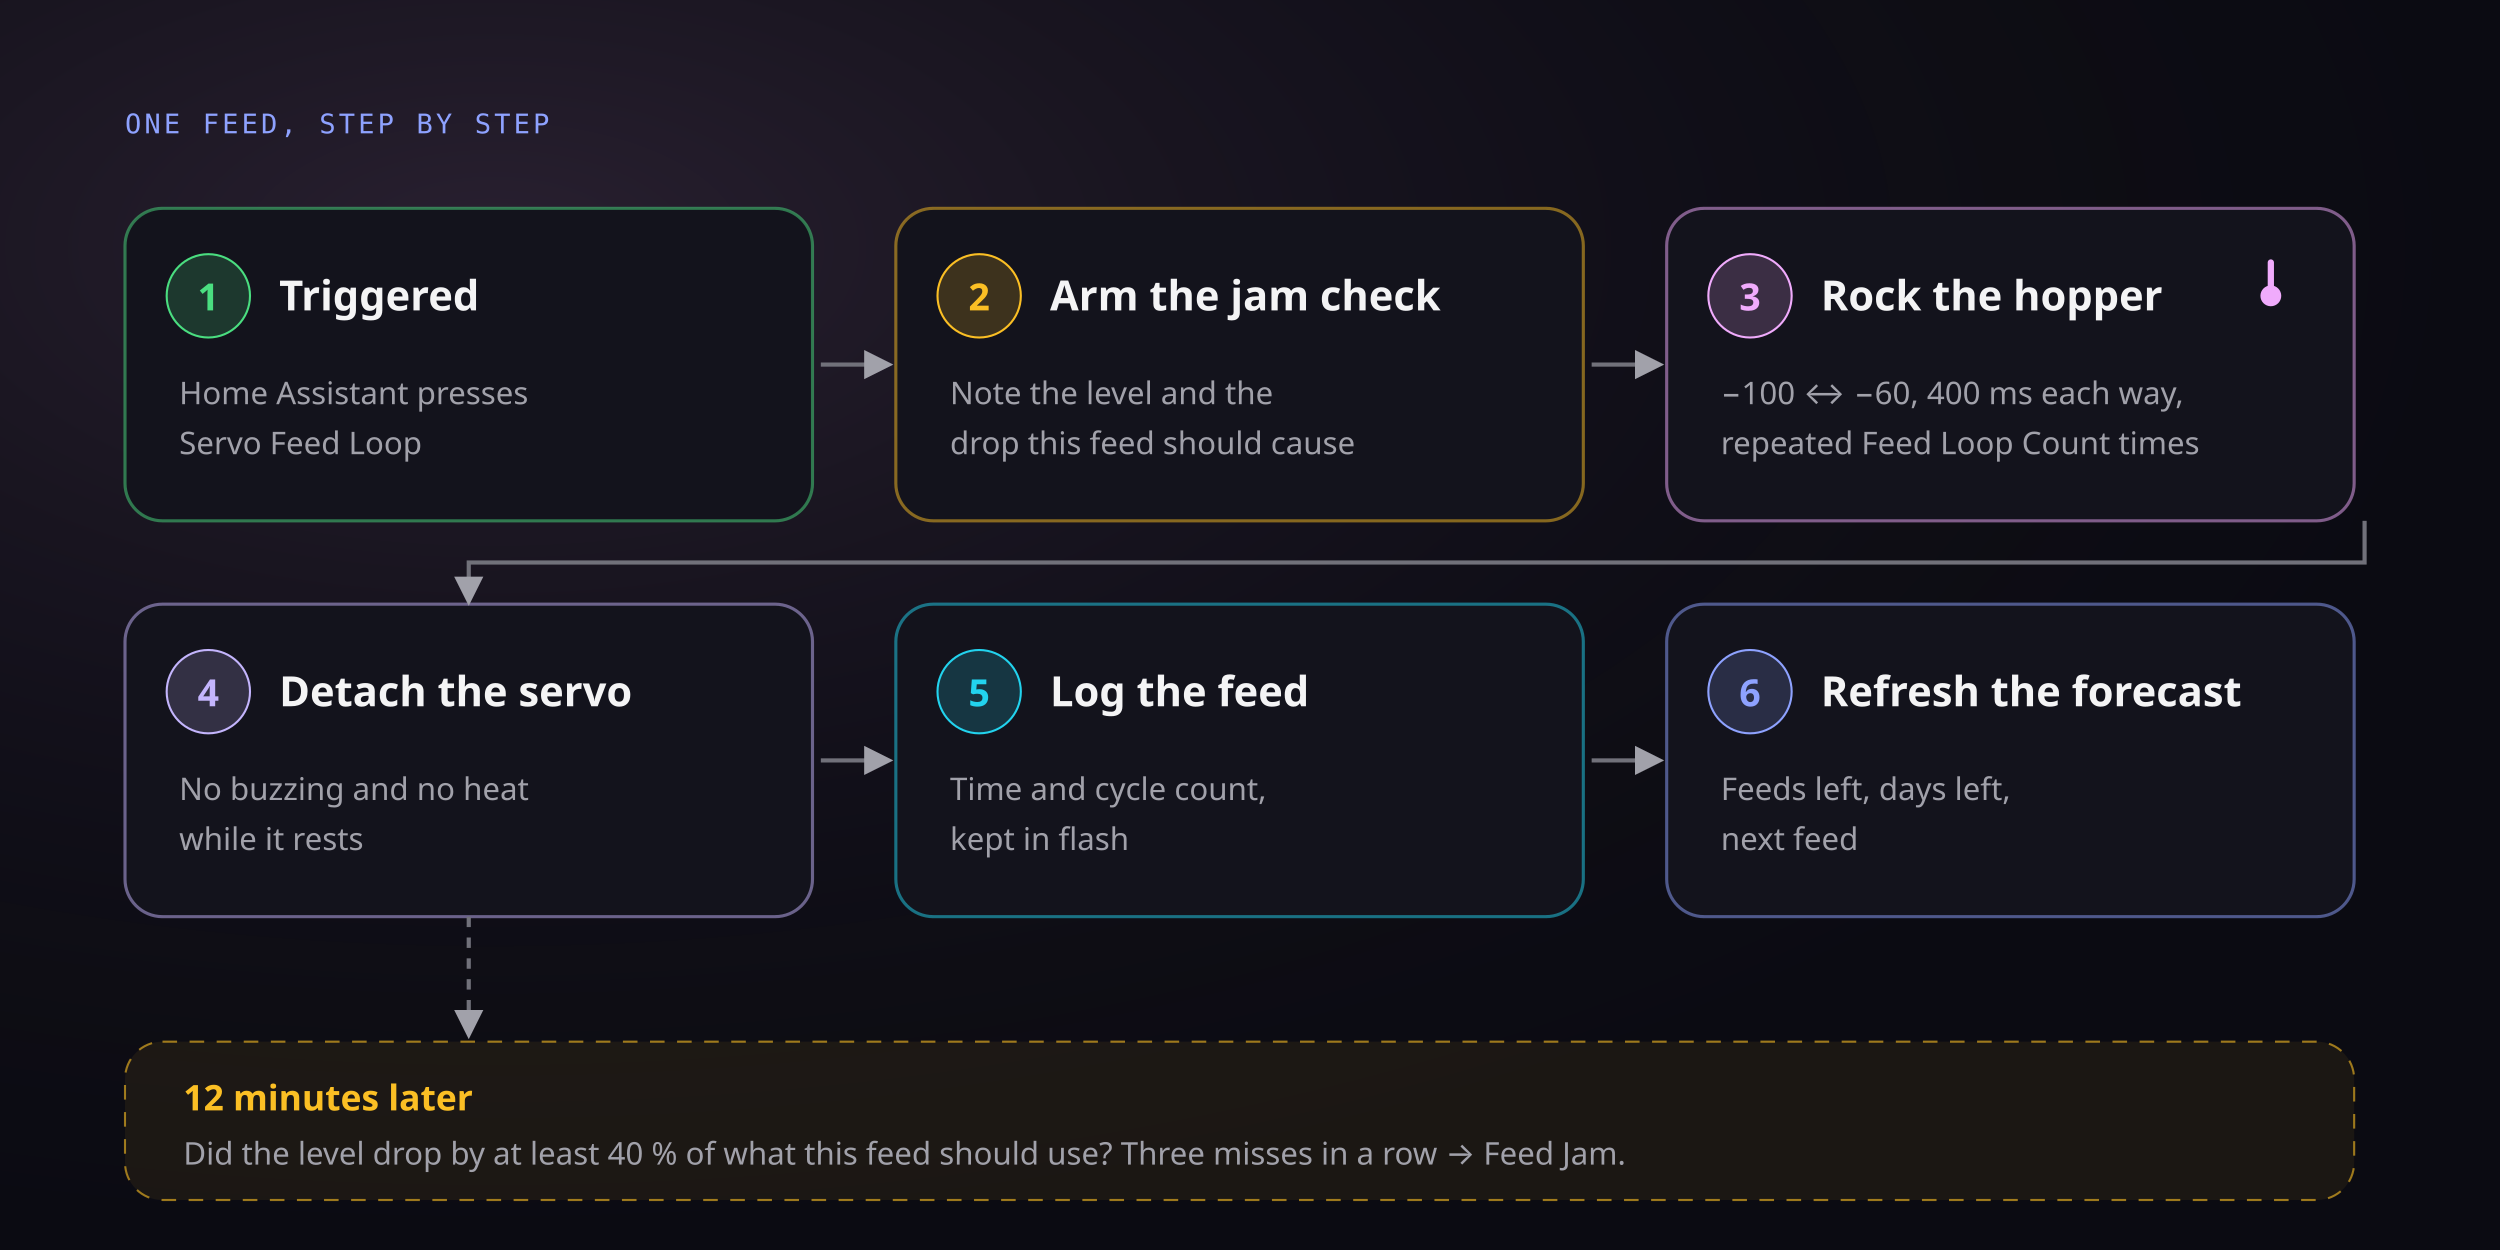
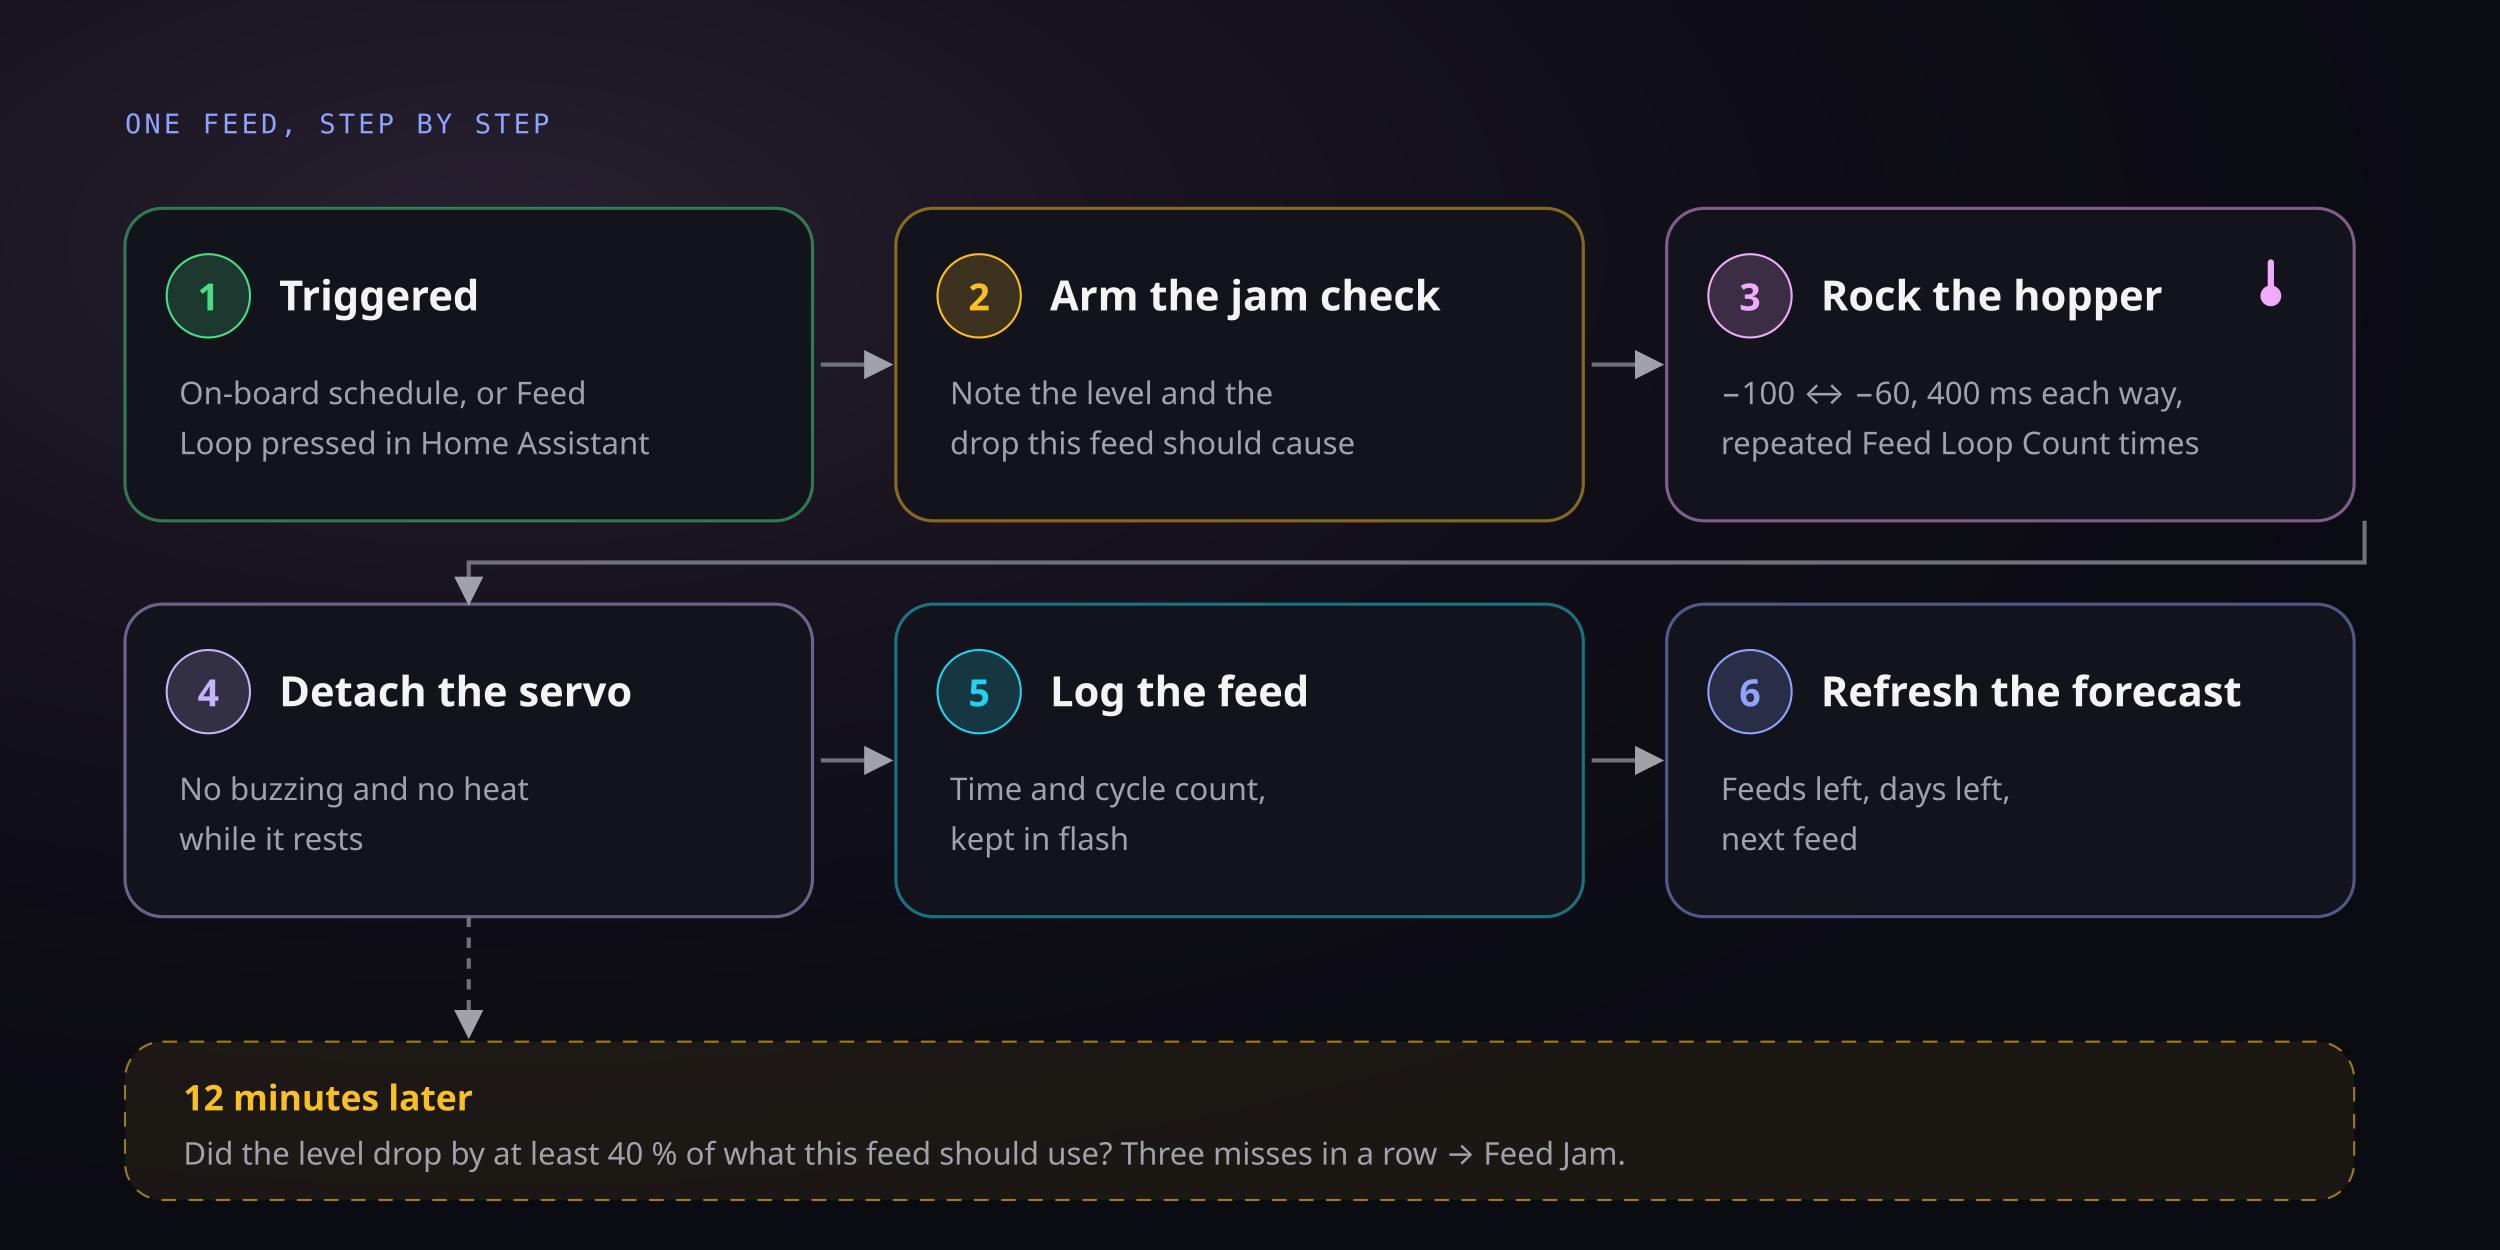
<svg xmlns="http://www.w3.org/2000/svg" viewBox="0 0 1200 600" width="1200" height="600" font-family="Geist, 'Segoe UI', system-ui, -apple-system, sans-serif">
  <defs>
    <radialGradient id="glow" cx="0.2" cy="0.2" r="0.85">
      <stop offset="0" stop-color="#f0abfc" stop-opacity="0.13" />
      <stop offset="1" stop-color="#0b0b12" stop-opacity="0" />
    </radialGradient>
    <linearGradient id="acc" x1="0" x2="1">
      <stop offset="0" stop-color="#8ea2ff" />
      <stop offset="1" stop-color="#c4b5fd" />
    </linearGradient>
    <marker id="arr" viewBox="0 0 10 10" refX="8" refY="5" markerWidth="7" markerHeight="7" orient="auto-start-reverse">
      <path d="M0,0 L10,5 L0,10 z" fill="#a1a1aa" />
    </marker>
    <style>
.m{fill:#8ea2ff;font-size:13px;font-family:'Geist Mono', Consolas, ui-monospace, monospace;letter-spacing:1.5px}
.t{fill:#f4f4f5;font-size:20px;font-weight:600}
.t2{fill:#f4f4f5;font-size:17px;font-weight:600}
.s{fill:#a1a1aa;font-size:15px}
.n{fill:#a1a1aa;font-size:13px;font-family:'Geist Mono', Consolas, ui-monospace, monospace}
.big{fill:#f4f4f5;font-size:34px;font-weight:700;letter-spacing:-1px}
</style>
  </defs>
  <rect width="1200" height="600" fill="#0b0b12" />
  <rect width="1200" height="600" fill="url(#glow)" />
  <text x="60" y="64" class="m">ONE FEED, STEP BY STEP</text>
  <rect x="60" y="100" width="330" height="150" rx="18" fill="#13131c" stroke="#4ade80" stroke-opacity="0.5" stroke-width="1.5" />
  <rect x="60" y="100" width="330" height="150" rx="18" fill="#4ade80" fill-opacity="0.12" stroke="#4ade80" stroke-width="3" opacity="0">
    <animate attributeName="opacity" values="0;0;1;1;0;0" keyTimes="0;0.000;0.022;0.100;0.122;1" dur="9.0s" repeatCount="indefinite" />
  </rect>
  <circle cx="100" cy="142" r="20" fill="#4ade80" fill-opacity="0.18" stroke="#4ade80" />
  <text x="100" y="149" text-anchor="middle" font-size="18" font-weight="700" fill="#4ade80">1</text>
  <text x="134" y="149" class="t">Triggered</text>
-   <text x="86" y="194" class="s">Home Assistant presses</text>
-   <text x="86" y="218" class="s">Servo Feed Loop</text>
+   <text x="86" y="194" class="s">On-board schedule, or Feed</text>
+   <text x="86" y="218" class="s">Loop pressed in Home Assistant</text>
  <path d="M394,175 H426" stroke="#71717a" stroke-width="2" marker-end="url(#arr)" />
  <rect x="430" y="100" width="330" height="150" rx="18" fill="#13131c" stroke="#fbbf24" stroke-opacity="0.5" stroke-width="1.5" />
  <rect x="430" y="100" width="330" height="150" rx="18" fill="#fbbf24" fill-opacity="0.12" stroke="#fbbf24" stroke-width="3" opacity="0">
    <animate attributeName="opacity" values="0;0;1;1;0;0" keyTimes="0;0.122;0.144;0.222;0.244;1" dur="9.0s" repeatCount="indefinite" />
  </rect>
  <circle cx="470" cy="142" r="20" fill="#fbbf24" fill-opacity="0.18" stroke="#fbbf24" />
  <text x="470" y="149" text-anchor="middle" font-size="18" font-weight="700" fill="#fbbf24">2</text>
  <text x="504" y="149" class="t">Arm the jam check</text>
  <text x="456" y="194" class="s">Note the level and the</text>
  <text x="456" y="218" class="s">drop this feed should cause</text>
  <path d="M764,175 H796" stroke="#71717a" stroke-width="2" marker-end="url(#arr)" />
  <rect x="800" y="100" width="330" height="150" rx="18" fill="#13131c" stroke="#f0abfc" stroke-opacity="0.5" stroke-width="1.5" />
  <rect x="800" y="100" width="330" height="150" rx="18" fill="#f0abfc" fill-opacity="0.12" stroke="#f0abfc" stroke-width="3" opacity="0">
    <animate attributeName="opacity" values="0;0;1;1;0;0" keyTimes="0;0.244;0.267;0.344;0.367;1" dur="9.0s" repeatCount="indefinite" />
  </rect>
  <circle cx="840" cy="142" r="20" fill="#f0abfc" fill-opacity="0.18" stroke="#f0abfc" />
  <text x="840" y="149" text-anchor="middle" font-size="18" font-weight="700" fill="#f0abfc">3</text>
  <text x="874" y="149" class="t">Rock the hopper</text>
  <text x="826" y="194" class="s">−100 ↔ −60, 400 ms each way,</text>
  <text x="826" y="218" class="s">repeated Feed Loop Count times</text>
  <g transform="translate(1090,142)">
    <line x1="0" y1="0" x2="0" y2="-16" stroke="#f0abfc" stroke-width="3" stroke-linecap="round">
      <animateTransform attributeName="transform" type="rotate" values="-30;30;-30" dur="0.8s" repeatCount="indefinite" />
    </line>
    <circle r="5" fill="#f0abfc" />
  </g>
  <rect x="60" y="290" width="330" height="150" rx="18" fill="#13131c" stroke="#c4b5fd" stroke-opacity="0.5" stroke-width="1.5" />
  <rect x="60" y="290" width="330" height="150" rx="18" fill="#c4b5fd" fill-opacity="0.12" stroke="#c4b5fd" stroke-width="3" opacity="0">
    <animate attributeName="opacity" values="0;0;1;1;0;0" keyTimes="0;0.367;0.389;0.467;0.489;1" dur="9.0s" repeatCount="indefinite" />
  </rect>
  <circle cx="100" cy="332" r="20" fill="#c4b5fd" fill-opacity="0.18" stroke="#c4b5fd" />
  <text x="100" y="339" text-anchor="middle" font-size="18" font-weight="700" fill="#c4b5fd">4</text>
  <text x="134" y="339" class="t">Detach the servo</text>
  <text x="86" y="384" class="s">No buzzing and no heat</text>
  <text x="86" y="408" class="s">while it rests</text>
  <path d="M394,365 H426" stroke="#71717a" stroke-width="2" marker-end="url(#arr)" />
  <rect x="430" y="290" width="330" height="150" rx="18" fill="#13131c" stroke="#22d3ee" stroke-opacity="0.5" stroke-width="1.5" />
  <rect x="430" y="290" width="330" height="150" rx="18" fill="#22d3ee" fill-opacity="0.12" stroke="#22d3ee" stroke-width="3" opacity="0">
    <animate attributeName="opacity" values="0;0;1;1;0;0" keyTimes="0;0.489;0.511;0.589;0.611;1" dur="9.0s" repeatCount="indefinite" />
  </rect>
  <circle cx="470" cy="332" r="20" fill="#22d3ee" fill-opacity="0.18" stroke="#22d3ee" />
  <text x="470" y="339" text-anchor="middle" font-size="18" font-weight="700" fill="#22d3ee">5</text>
  <text x="504" y="339" class="t">Log the feed</text>
  <text x="456" y="384" class="s">Time and cycle count,</text>
  <text x="456" y="408" class="s">kept in flash</text>
  <path d="M764,365 H796" stroke="#71717a" stroke-width="2" marker-end="url(#arr)" />
  <rect x="800" y="290" width="330" height="150" rx="18" fill="#13131c" stroke="#8ea2ff" stroke-opacity="0.5" stroke-width="1.5" />
  <rect x="800" y="290" width="330" height="150" rx="18" fill="#8ea2ff" fill-opacity="0.12" stroke="#8ea2ff" stroke-width="3" opacity="0">
    <animate attributeName="opacity" values="0;0;1;1;0;0" keyTimes="0;0.611;0.633;0.711;0.733;1" dur="9.0s" repeatCount="indefinite" />
  </rect>
  <circle cx="840" cy="332" r="20" fill="#8ea2ff" fill-opacity="0.18" stroke="#8ea2ff" />
  <text x="840" y="339" text-anchor="middle" font-size="18" font-weight="700" fill="#8ea2ff">6</text>
  <text x="874" y="339" class="t">Refresh the forecast</text>
  <text x="826" y="384" class="s">Feeds left, days left,</text>
  <text x="826" y="408" class="s">next feed</text>
  <path d="M1135,250 V270 H225 V288" fill="none" stroke="#71717a" stroke-width="2" marker-end="url(#arr)" />
  <rect x="60" y="500" width="1070" height="76" rx="18" fill="#fbbf24" fill-opacity="0.07" stroke="#fbbf24" stroke-opacity="0.6" stroke-dasharray="7 6" />
  <rect x="60" y="500" width="1070" height="76" rx="18" fill="#fbbf24" fill-opacity="0.12" stroke="#fbbf24" stroke-width="3" opacity="0">
    <animate attributeName="opacity" values="0;0;1;1;0;0" keyTimes="0;0.756;0.778;0.956;0.978;1" dur="9.0s" repeatCount="indefinite" />
  </rect>
  <text x="88" y="533" class="t2" style="fill:#fbbf24">12 minutes later</text>
  <text x="88" y="559" class="s">Did the level drop by at least 40 % of what this feed should use? Three misses in a row → Feed Jam.</text>
  <path d="M225,440 V496" stroke="#71717a" stroke-width="2" stroke-dasharray="5 5" marker-end="url(#arr)" />
</svg>
